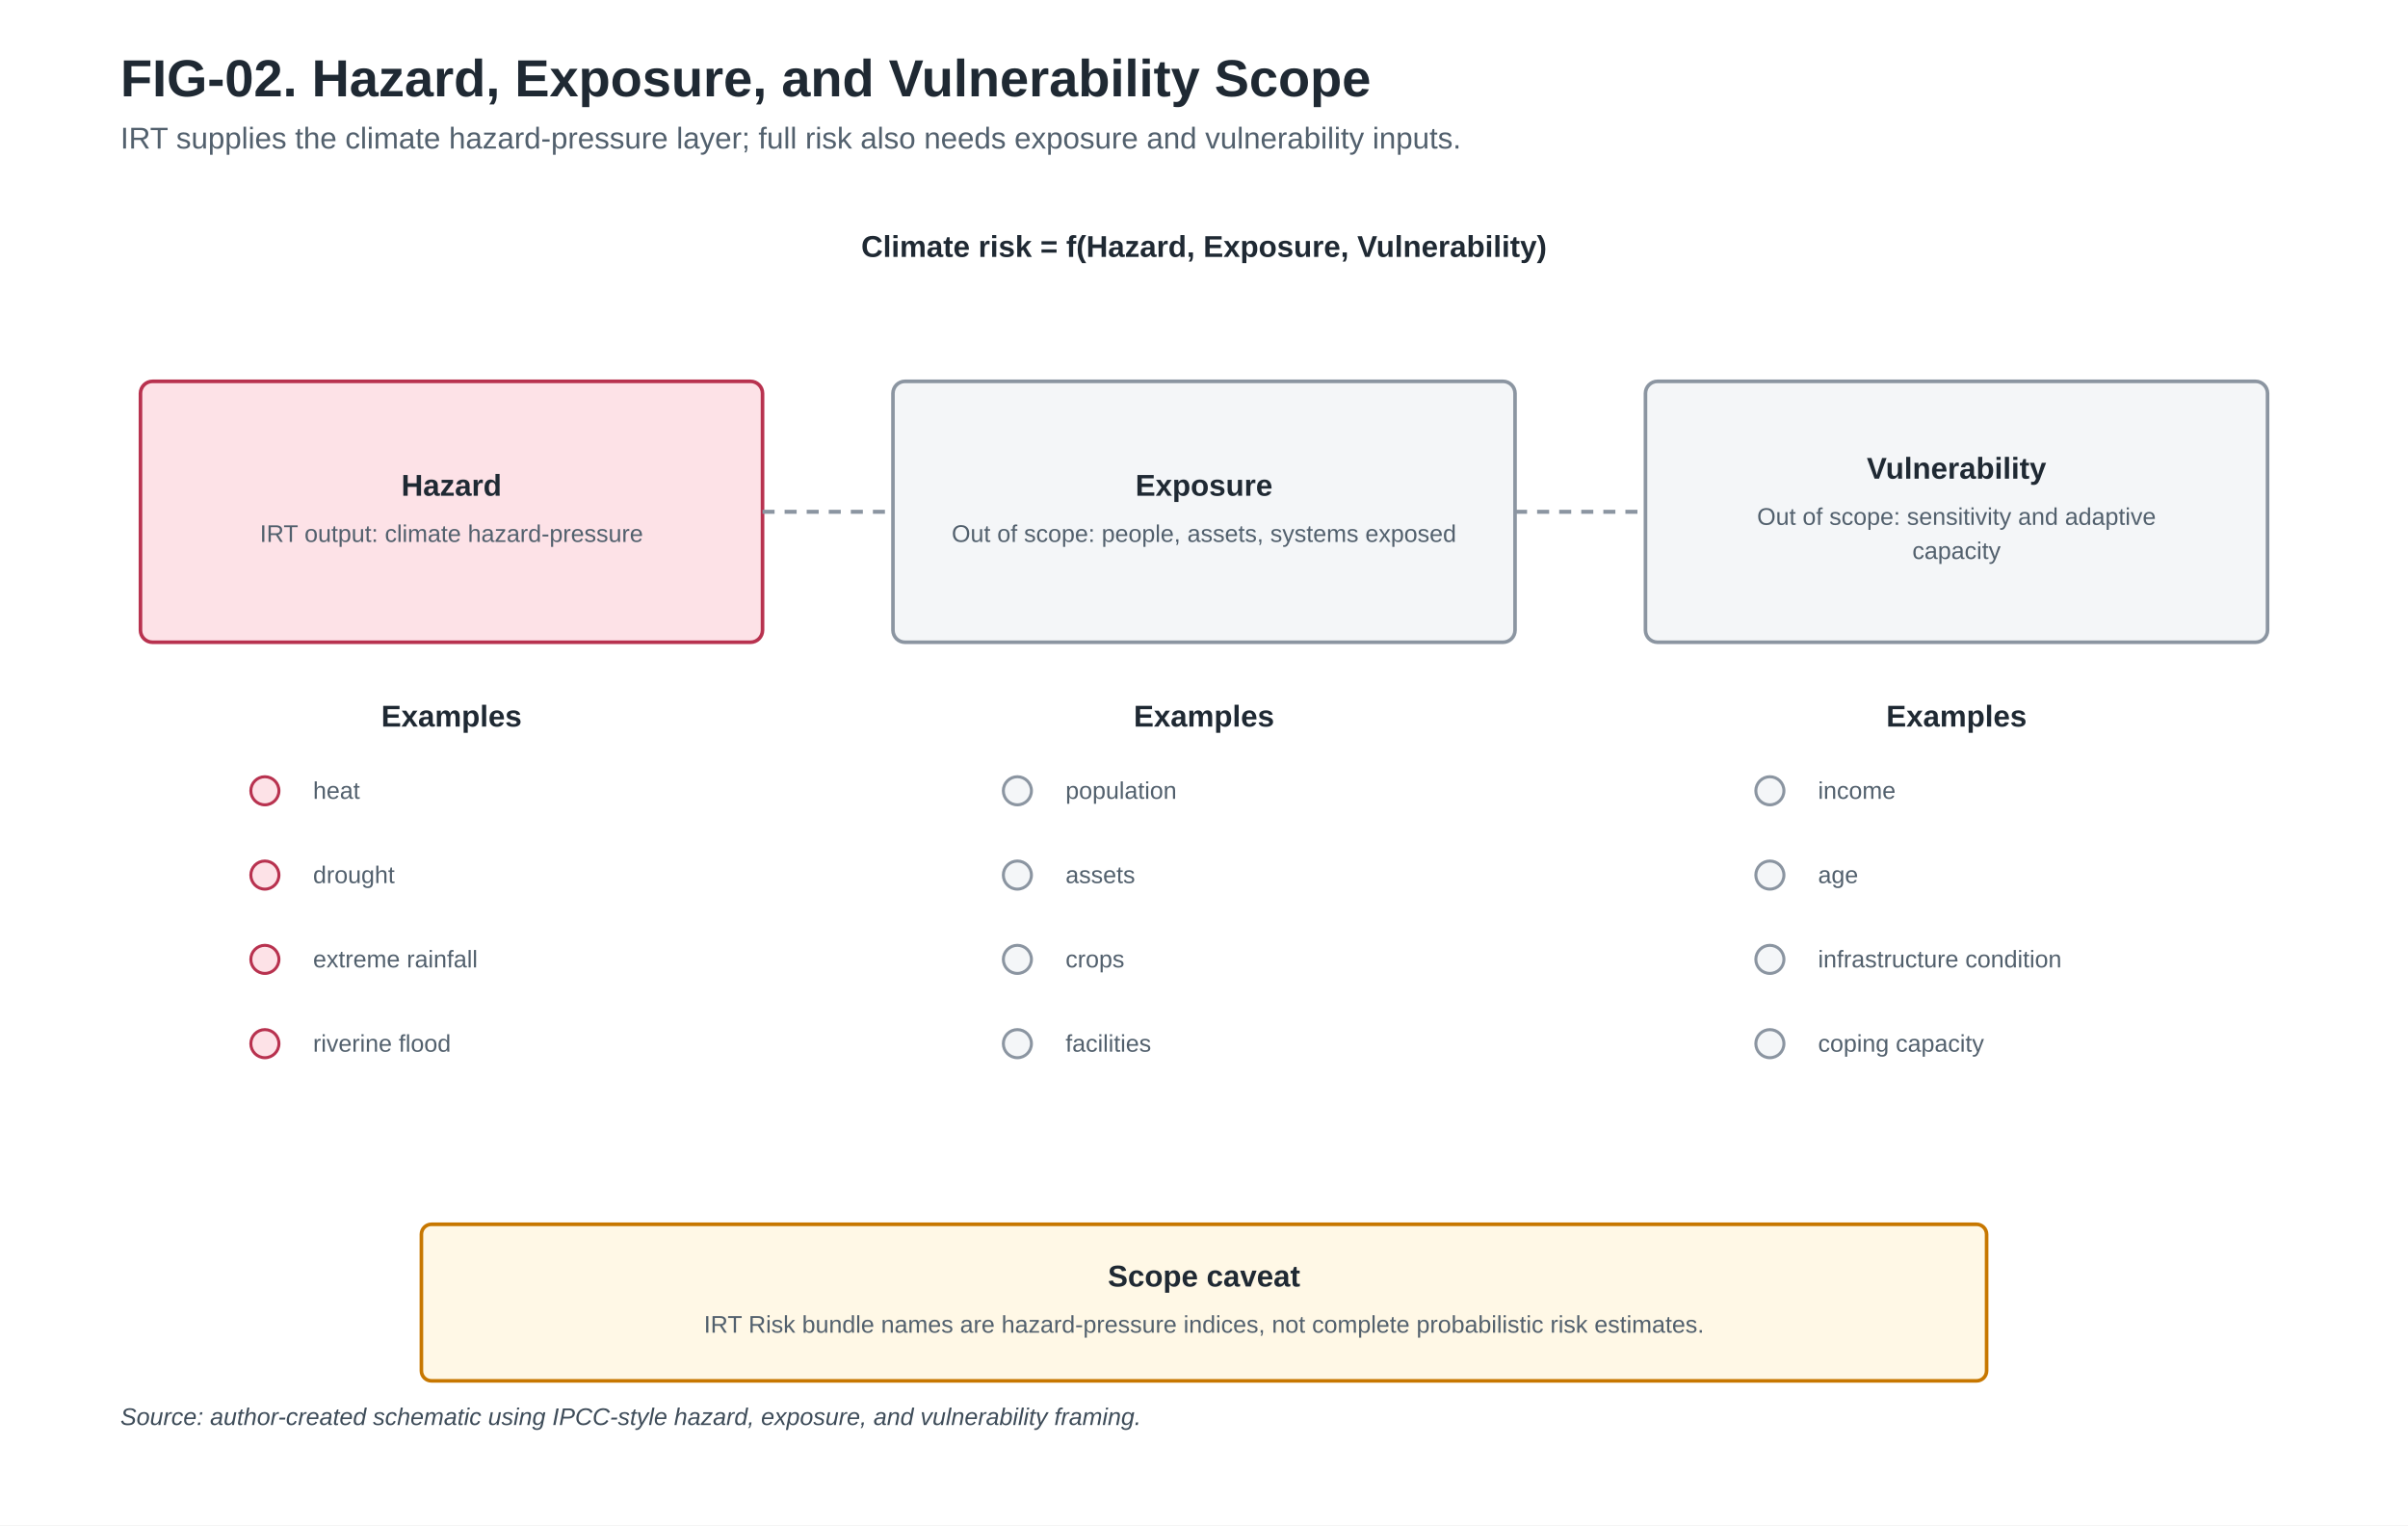
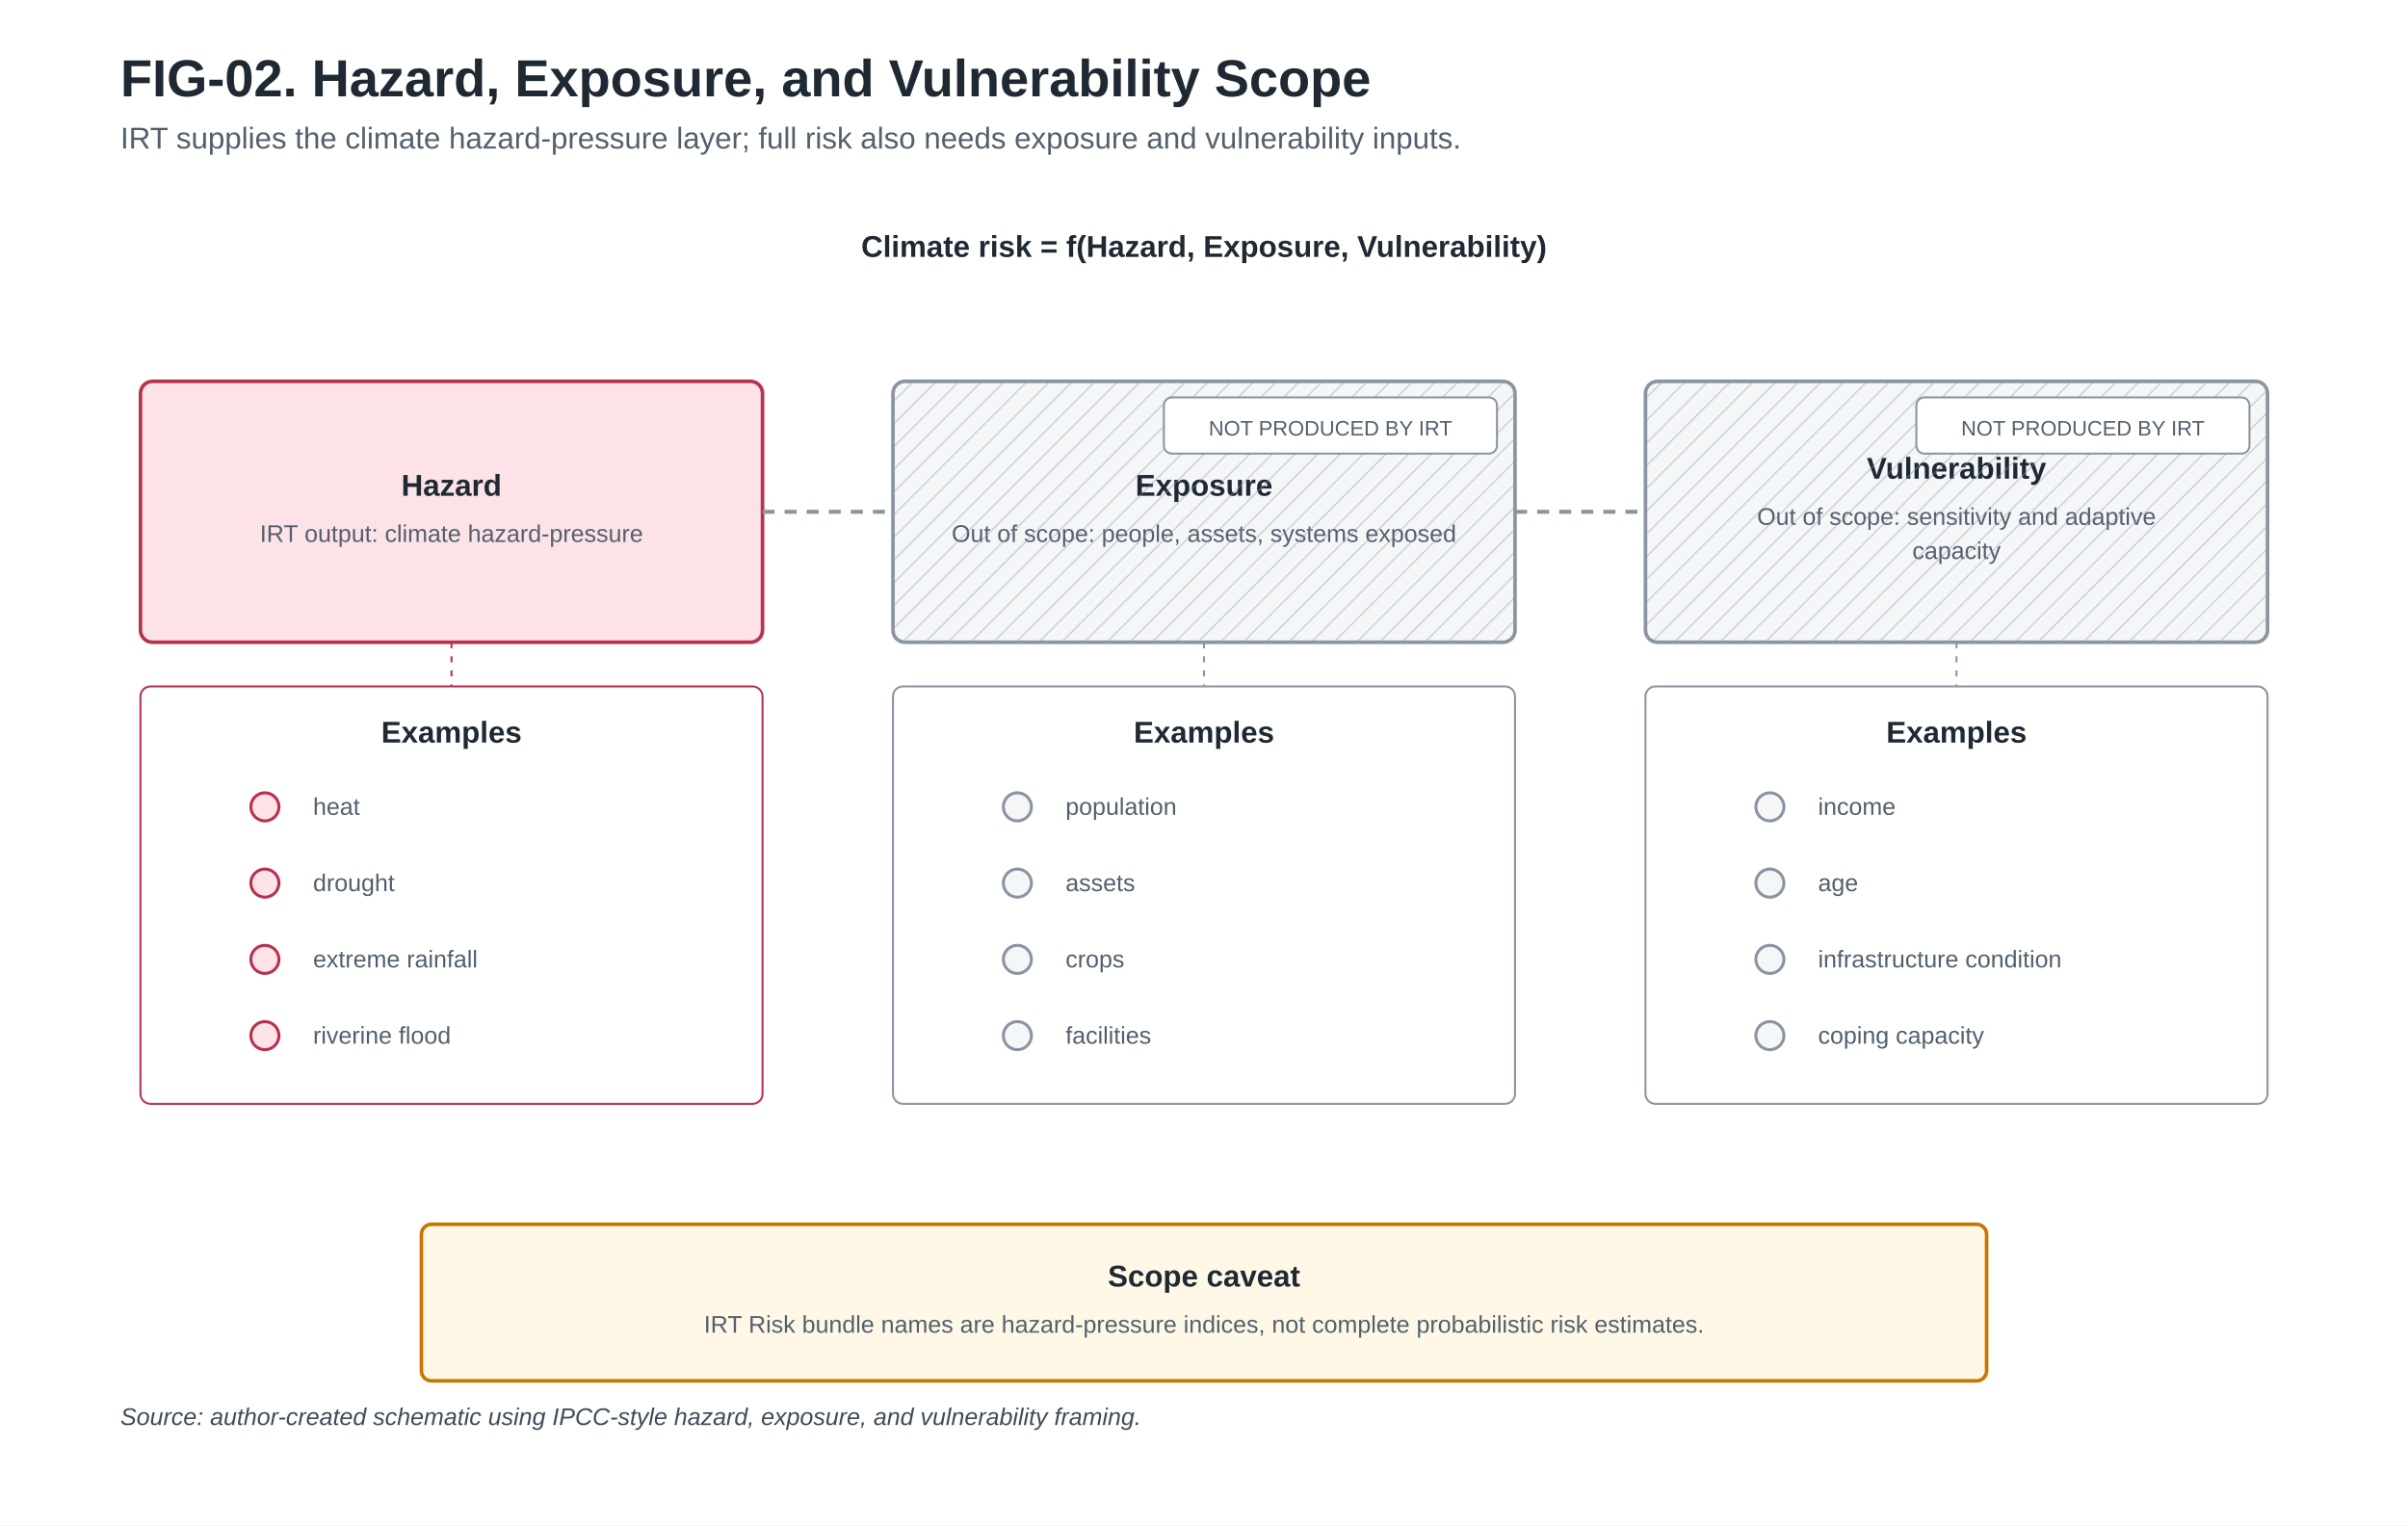
<svg xmlns="http://www.w3.org/2000/svg" width="1200" height="760" viewBox="0 0 1200 760" role="img" aria-labelledby="title desc">
  <style>
text { font-family: Arial, Helvetica, sans-serif; fill: #1f2933; }
.title { font-size: 26px; font-weight: 700; }
.subtitle { font-size: 15px; fill: #52606d; }
.label { font-size: 15px; font-weight: 700; }
.small { font-size: 12px; fill: #52606d; }
.tiny { font-size: 10.5px; fill: #52606d; }
.note { font-size: 12px; fill: #3e4c59; font-style: italic; }
.axis { stroke: #52606d; stroke-width: 1.2; }
.gridline { stroke: #d9e2ec; stroke-width: 1; }
.arrow { stroke: #52606d; stroke-width: 2.0; fill: none; marker-end: url(#arrow); }
</style>
  <defs>
    <marker id="arrow" viewBox="0 0 12 12" refX="10" refY="6" markerWidth="12" markerHeight="12" markerUnits="userSpaceOnUse" orient="auto-start-reverse">
      <path d="M 1 1 L 11 6 L 1 11 z" fill="#52606d" />
    </marker>
  </defs>
  <rect width="1200" height="760" fill="white" />
  <text x="60.0" y="48.0" class="title" text-anchor="start">FIG-02. Hazard, Exposure, and Vulnerability Scope</text>
  <text x="60.0" y="74.0" class="subtitle" text-anchor="start">IRT supplies the climate hazard-pressure layer; full risk also needs exposure and vulnerability inputs.</text>
+   <defs>
+     <pattern id="scope-hatch" patternUnits="userSpaceOnUse" width="8" height="8" patternTransform="rotate(45)">
+       <line x1="0" y1="0" x2="0" y2="8" stroke="#8b95a1" stroke-width="1.2" opacity="0.45" />
+     </pattern>
+   </defs>
  <text x="600.0" y="128.0" class="label" text-anchor="middle">Climate risk = f(Hazard, Exposure, Vulnerability)</text>
  <rect x="70" y="190" width="310" height="130" rx="6" fill="#fde2e7" stroke="#b8324f" stroke-width="1.8" class="flow-box" />
  <text x="225.0" y="247.0" class="label" text-anchor="middle" data-box="70,190,310,130">Hazard</text>
  <text x="225.0" y="270.0" class="small" text-anchor="middle" data-box="70,190,310,130">IRT output: climate hazard-pressure</text>
-   <text x="225.0" y="362.0" class="label" text-anchor="middle">Examples</text>
-   <circle cx="132" cy="394" r="7" fill="#fde2e7" stroke="#b8324f" stroke-width="1.5" />
-   <text x="156.0" y="398.0" class="small" text-anchor="start">heat</text>
-   <circle cx="132" cy="436" r="7" fill="#fde2e7" stroke="#b8324f" stroke-width="1.5" />
-   <text x="156.0" y="440.0" class="small" text-anchor="start">drought</text>
+   <line x1="225" y1="320" x2="225" y2="342" stroke="#b8324f" stroke-width="1.0" stroke-dasharray="3 4" />
+   <rect x="70" y="342" width="310" height="208" rx="5" fill="white" stroke="#b8324f" stroke-width="1.0" />
+   <text x="225.0" y="370.0" class="label" text-anchor="middle">Examples</text>
+   <circle cx="132" cy="402" r="7" fill="#fde2e7" stroke="#b8324f" stroke-width="1.5" />
+   <text x="156.0" y="406.0" class="small" text-anchor="start">heat</text>
+   <circle cx="132" cy="440" r="7" fill="#fde2e7" stroke="#b8324f" stroke-width="1.5" />
+   <text x="156.0" y="444.0" class="small" text-anchor="start">drought</text>
  <circle cx="132" cy="478" r="7" fill="#fde2e7" stroke="#b8324f" stroke-width="1.5" />
  <text x="156.0" y="482.0" class="small" text-anchor="start">extreme rainfall</text>
-   <circle cx="132" cy="520" r="7" fill="#fde2e7" stroke="#b8324f" stroke-width="1.5" />
-   <text x="156.0" y="524.0" class="small" text-anchor="start">riverine flood</text>
+   <circle cx="132" cy="516" r="7" fill="#fde2e7" stroke="#b8324f" stroke-width="1.5" />
+   <text x="156.0" y="520.0" class="small" text-anchor="start">riverine flood</text>
  <rect x="445" y="190" width="310" height="130" rx="6" fill="#f4f6f8" stroke="#8b95a1" stroke-width="1.8" class="flow-box" />
  <text x="600.0" y="247.0" class="label" text-anchor="middle" data-box="445,190,310,130">Exposure</text>
  <text x="600.0" y="270.0" class="small" text-anchor="middle" data-box="445,190,310,130">Out of scope: people, assets, systems exposed</text>
-   <text x="600.0" y="362.0" class="label" text-anchor="middle">Examples</text>
-   <circle cx="507" cy="394" r="7" fill="#f4f6f8" stroke="#8b95a1" stroke-width="1.5" />
-   <text x="531.0" y="398.0" class="small" text-anchor="start">population</text>
-   <circle cx="507" cy="436" r="7" fill="#f4f6f8" stroke="#8b95a1" stroke-width="1.5" />
-   <text x="531.0" y="440.0" class="small" text-anchor="start">assets</text>
+   <rect x="445" y="190" width="310" height="130" rx="6" fill="url(#scope-hatch)" stroke="none" />
+   <rect x="580" y="198" width="166" height="28" rx="4" fill="white" stroke="#8b95a1" stroke-width="1.0" />
+   <text x="663.0" y="217.0" class="tiny" text-anchor="middle">NOT PRODUCED BY IRT</text>
+   <line x1="600" y1="320" x2="600" y2="342" stroke="#8b95a1" stroke-width="1.0" stroke-dasharray="3 4" />
+   <rect x="445" y="342" width="310" height="208" rx="5" fill="white" stroke="#8b95a1" stroke-width="1.0" />
+   <text x="600.0" y="370.0" class="label" text-anchor="middle">Examples</text>
+   <circle cx="507" cy="402" r="7" fill="#f4f6f8" stroke="#8b95a1" stroke-width="1.5" />
+   <text x="531.0" y="406.0" class="small" text-anchor="start">population</text>
+   <circle cx="507" cy="440" r="7" fill="#f4f6f8" stroke="#8b95a1" stroke-width="1.5" />
+   <text x="531.0" y="444.0" class="small" text-anchor="start">assets</text>
  <circle cx="507" cy="478" r="7" fill="#f4f6f8" stroke="#8b95a1" stroke-width="1.5" />
  <text x="531.0" y="482.0" class="small" text-anchor="start">crops</text>
-   <circle cx="507" cy="520" r="7" fill="#f4f6f8" stroke="#8b95a1" stroke-width="1.5" />
-   <text x="531.0" y="524.0" class="small" text-anchor="start">facilities</text>
+   <circle cx="507" cy="516" r="7" fill="#f4f6f8" stroke="#8b95a1" stroke-width="1.5" />
+   <text x="531.0" y="520.0" class="small" text-anchor="start">facilities</text>
  <rect x="820" y="190" width="310" height="130" rx="6" fill="#f4f6f8" stroke="#8b95a1" stroke-width="1.8" class="flow-box" />
  <text x="975.0" y="238.5" class="label" text-anchor="middle" data-box="820,190,310,130">Vulnerability</text>
  <text x="975.0" y="261.5" class="small" text-anchor="middle" data-box="820,190,310,130">Out of scope: sensitivity and adaptive</text>
  <text x="975.0" y="278.5" class="small" text-anchor="middle" data-box="820,190,310,130">capacity</text>
-   <text x="975.0" y="362.0" class="label" text-anchor="middle">Examples</text>
-   <circle cx="882" cy="394" r="7" fill="#f4f6f8" stroke="#8b95a1" stroke-width="1.5" />
-   <text x="906.0" y="398.0" class="small" text-anchor="start">income</text>
-   <circle cx="882" cy="436" r="7" fill="#f4f6f8" stroke="#8b95a1" stroke-width="1.5" />
-   <text x="906.0" y="440.0" class="small" text-anchor="start">age</text>
+   <rect x="820" y="190" width="310" height="130" rx="6" fill="url(#scope-hatch)" stroke="none" />
+   <rect x="955" y="198" width="166" height="28" rx="4" fill="white" stroke="#8b95a1" stroke-width="1.0" />
+   <text x="1038.0" y="217.0" class="tiny" text-anchor="middle">NOT PRODUCED BY IRT</text>
+   <line x1="975" y1="320" x2="975" y2="342" stroke="#8b95a1" stroke-width="1.0" stroke-dasharray="3 4" />
+   <rect x="820" y="342" width="310" height="208" rx="5" fill="white" stroke="#8b95a1" stroke-width="1.0" />
+   <text x="975.0" y="370.0" class="label" text-anchor="middle">Examples</text>
+   <circle cx="882" cy="402" r="7" fill="#f4f6f8" stroke="#8b95a1" stroke-width="1.5" />
+   <text x="906.0" y="406.0" class="small" text-anchor="start">income</text>
+   <circle cx="882" cy="440" r="7" fill="#f4f6f8" stroke="#8b95a1" stroke-width="1.5" />
+   <text x="906.0" y="444.0" class="small" text-anchor="start">age</text>
  <circle cx="882" cy="478" r="7" fill="#f4f6f8" stroke="#8b95a1" stroke-width="1.5" />
  <text x="906.0" y="482.0" class="small" text-anchor="start">infrastructure condition</text>
-   <circle cx="882" cy="520" r="7" fill="#f4f6f8" stroke="#8b95a1" stroke-width="1.5" />
-   <text x="906.0" y="524.0" class="small" text-anchor="start">coping capacity</text>
+   <circle cx="882" cy="516" r="7" fill="#f4f6f8" stroke="#8b95a1" stroke-width="1.5" />
+   <text x="906.0" y="520.0" class="small" text-anchor="start">coping capacity</text>
  <line x1="380" y1="255" x2="445" y2="255" stroke="#8b95a1" stroke-width="2.0" stroke-dasharray="6 5" />
  <line x1="755" y1="255" x2="820" y2="255" stroke="#8b95a1" stroke-width="2.0" stroke-dasharray="6 5" />
  <rect x="210" y="610" width="780" height="78" rx="5" fill="#fff8e6" stroke="#c77700" stroke-width="1.8" class="flow-box" />
  <text x="600.0" y="641.0" class="label" text-anchor="middle" data-box="210,610,780,78">Scope caveat</text>
  <text x="600.0" y="664.0" class="small" text-anchor="middle" data-box="210,610,780,78">IRT Risk bundle names are hazard-pressure indices, not complete probabilistic risk estimates.</text>
  <text x="60.0" y="710.0" class="note" text-anchor="start">Source: author-created schematic using IPCC-style hazard, exposure, and vulnerability framing.</text>
</svg>
